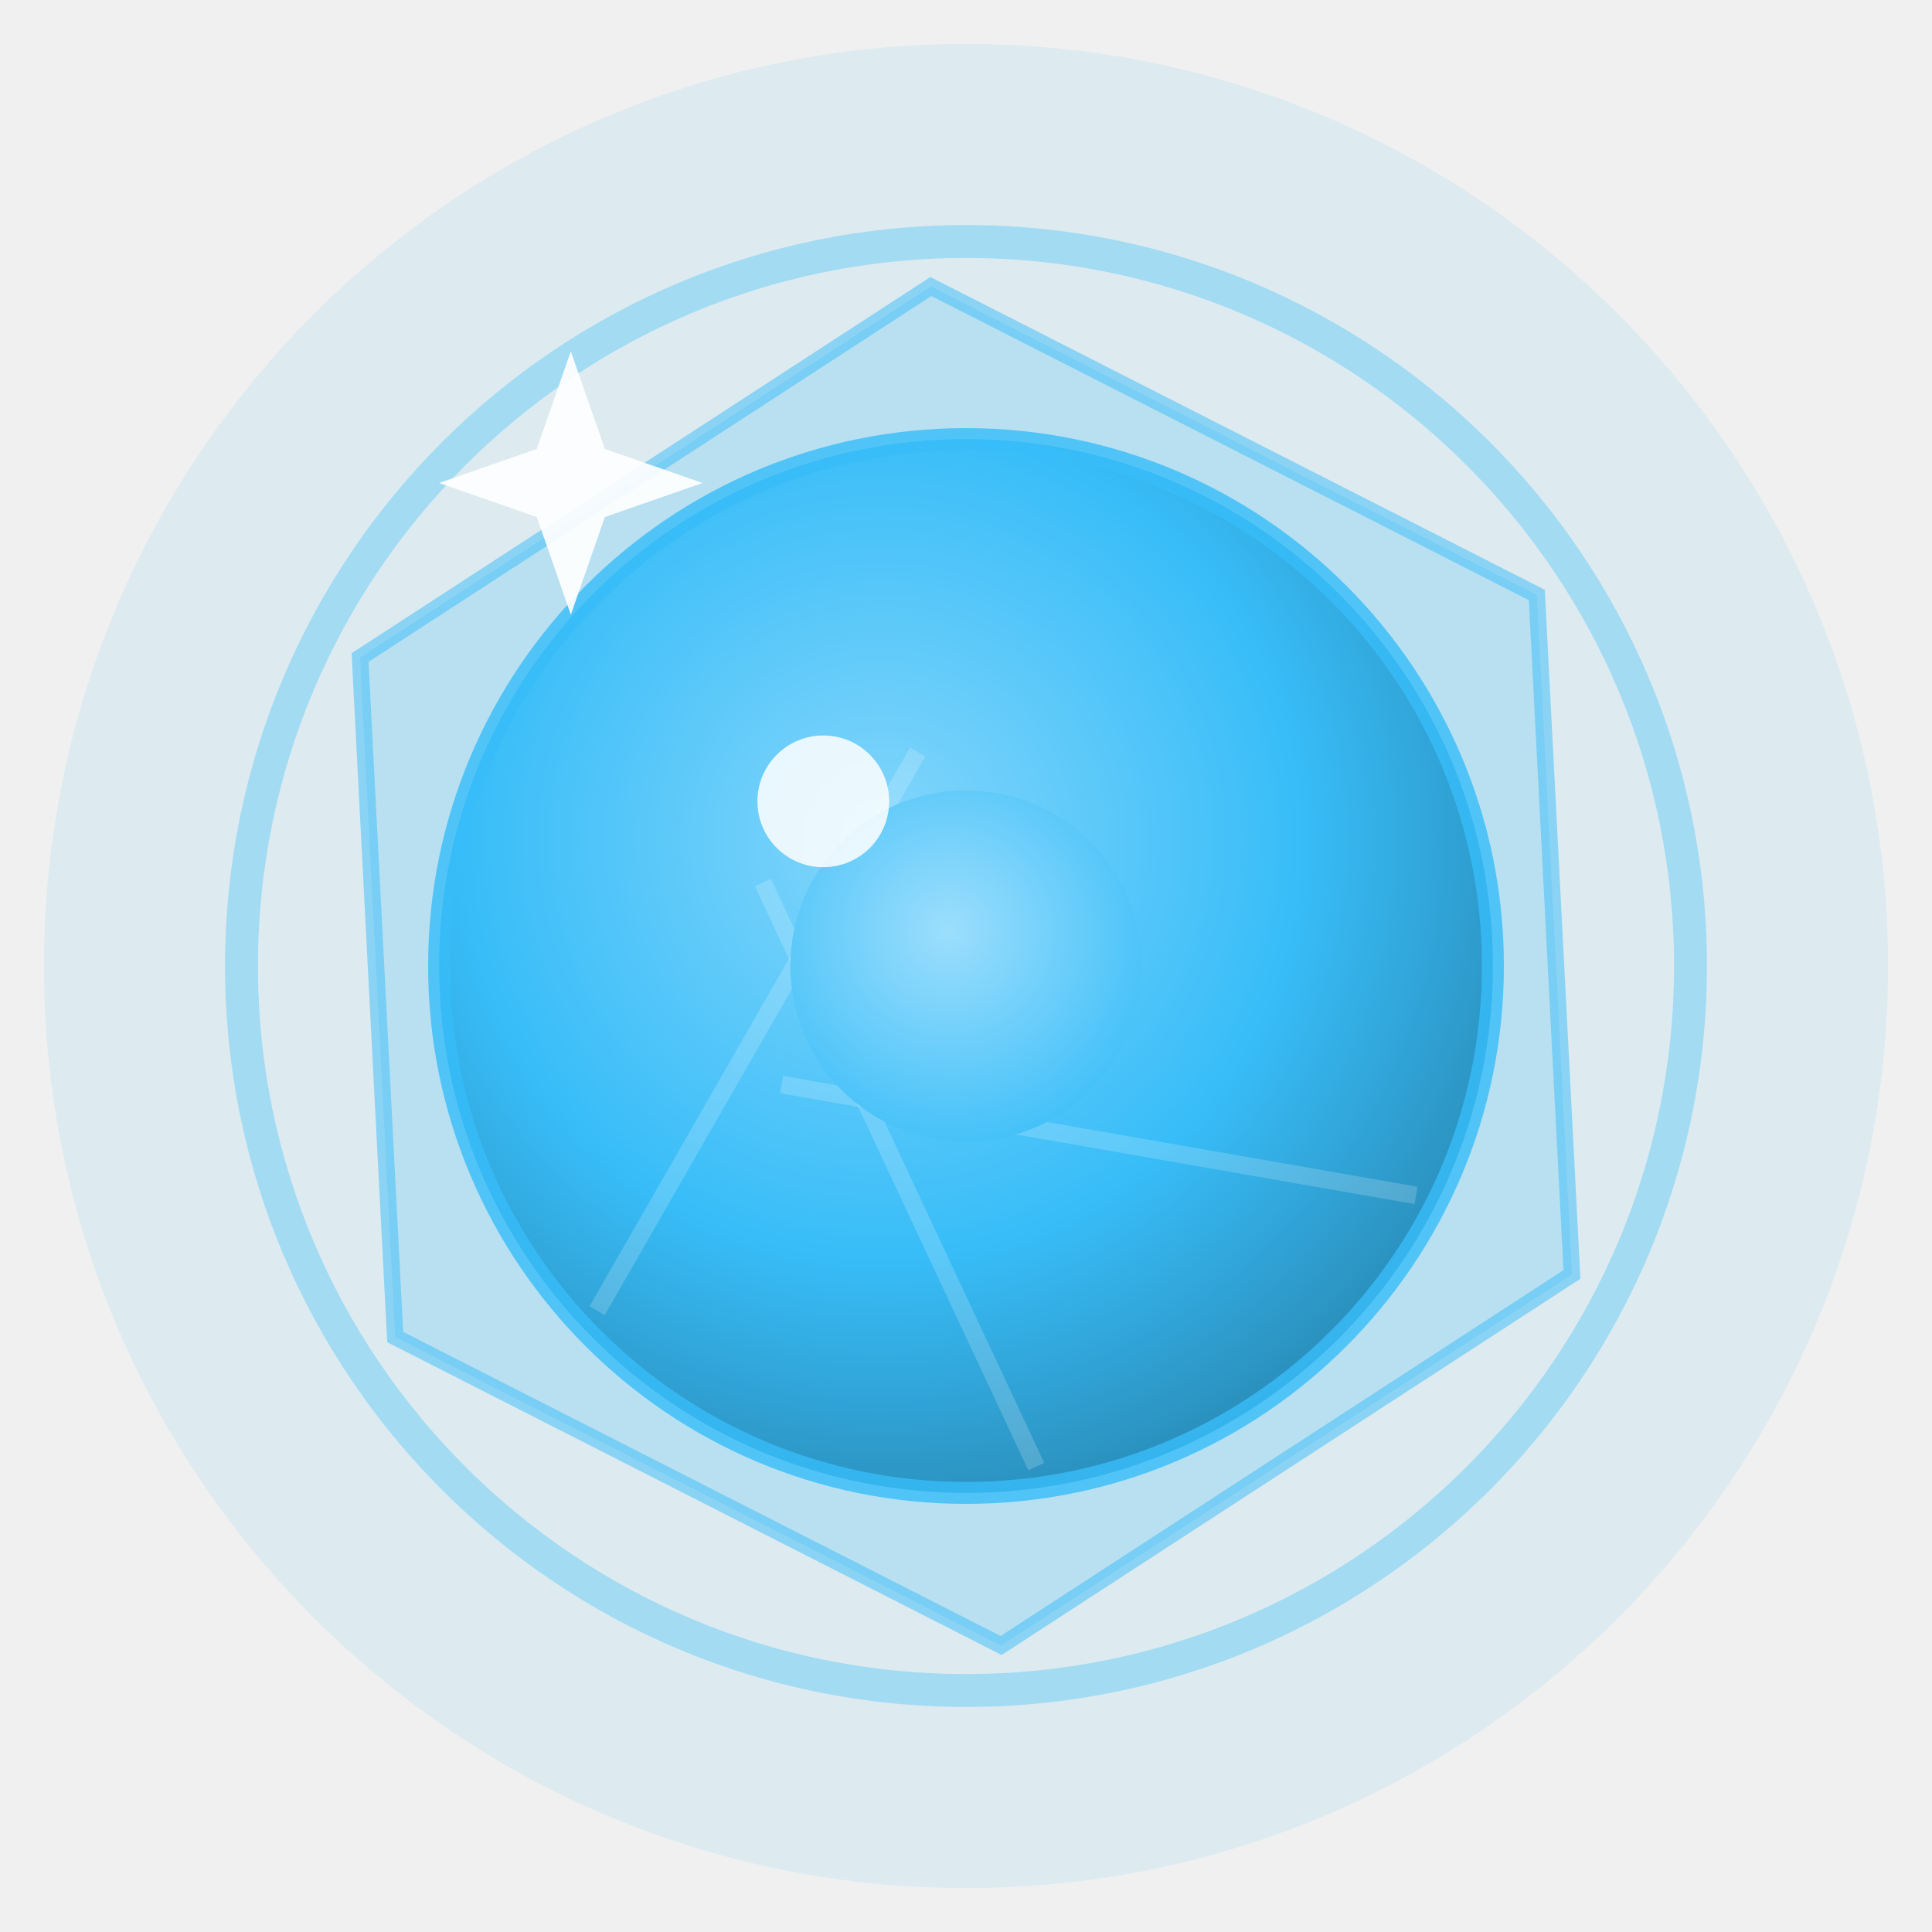
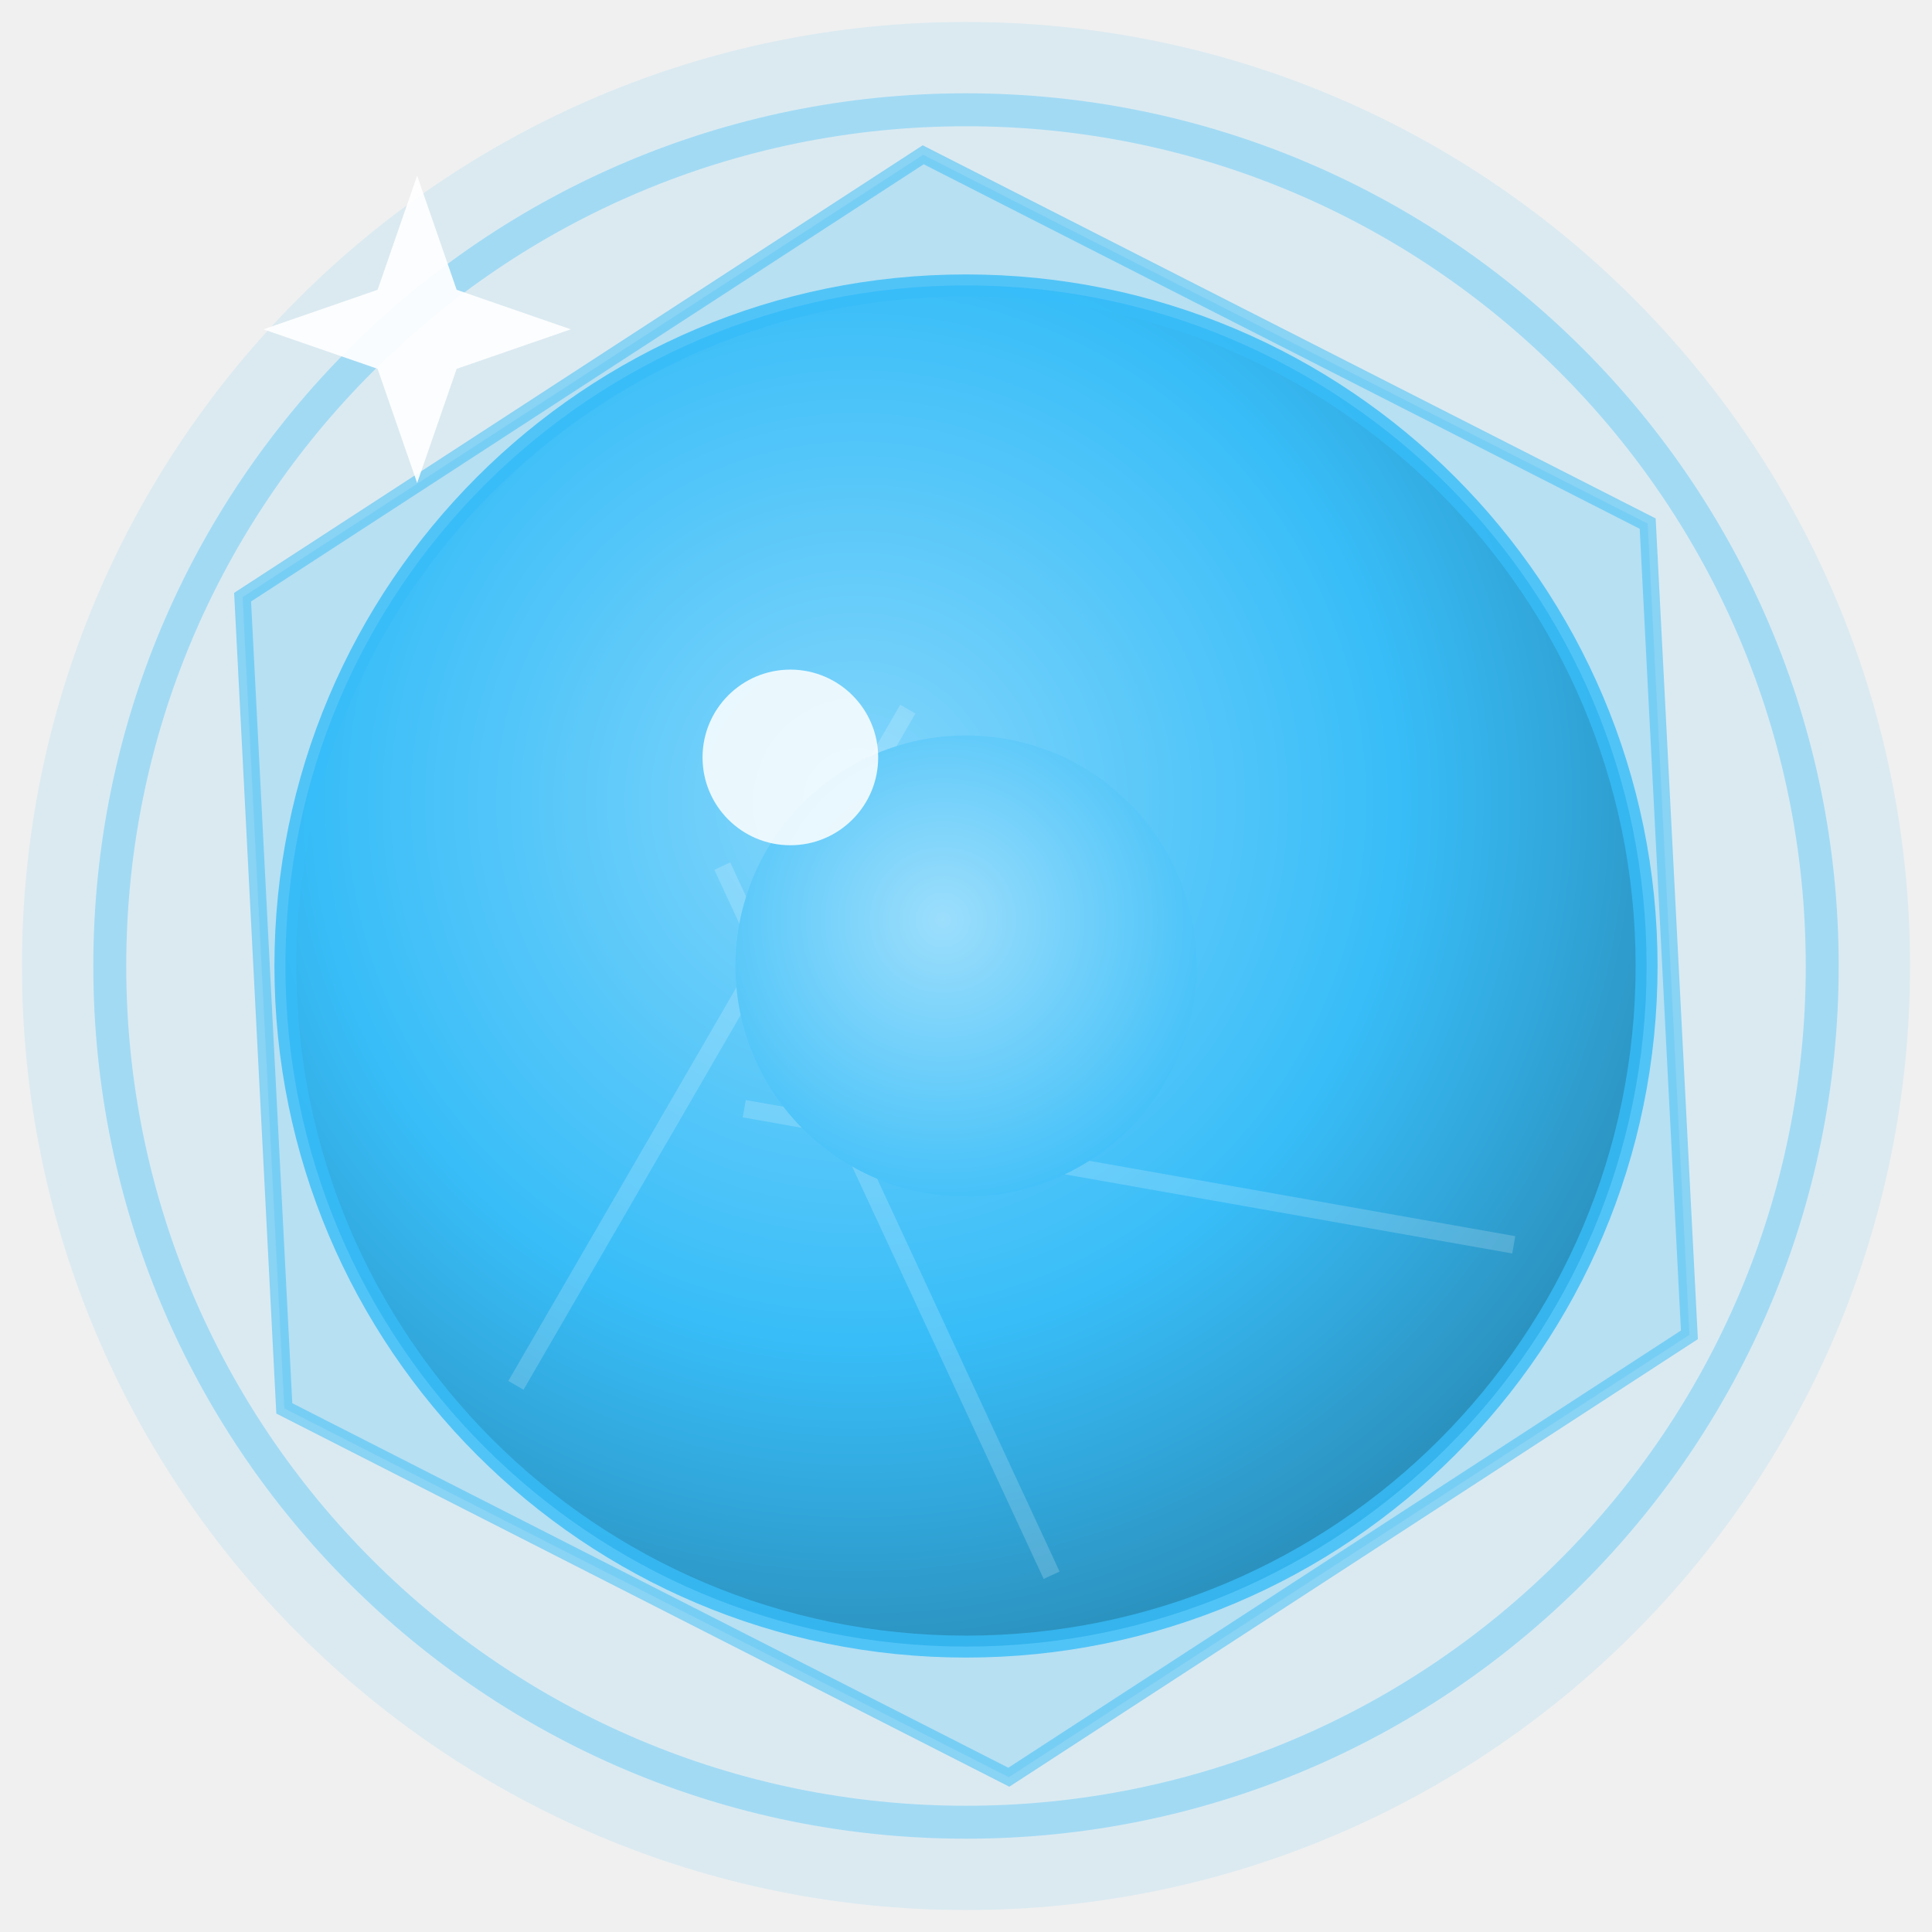
<svg xmlns="http://www.w3.org/2000/svg" width="176" height="176" viewBox="0 0 176 176">
  <defs>
    <radialGradient id="orb" cx="42%" cy="38%" r="72%">
      <stop offset="0%" stop-color="#84D6FB" />
      <stop offset="55%" stop-color="#38BDF8" />
      <stop offset="100%" stop-color="#2681A9" />
    </radialGradient>
    <radialGradient id="core" cx="45%" cy="40%" r="70%">
      <stop offset="0%" stop-color="#9CDEFC" />
      <stop offset="100%" stop-color="#38BDF8" />
    </radialGradient>
  </defs>
-   <circle cx="88" cy="88" r="84" fill="#38BDF8" opacity="0.10" />
-   <circle cx="88" cy="88" r="66" fill="none" stroke="#38BDF8" stroke-opacity="0.35" stroke-width="3" />
-   <polygon points="143.2,116.1 91.2,149.9 36.0,121.8 32.8,59.9 84.8,26.1 140.0,54.2" fill="#38BDF8" fill-opacity="0.22" stroke="#38BDF8" stroke-opacity="0.5" stroke-width="1.5" />
-   <circle cx="88" cy="88" r="48" fill="url(#orb)" stroke="#38BDF8" stroke-opacity="0.8" stroke-width="2" />
-   <line x1="129.0" y1="108.9" x2="71.2" y2="98.8" stroke="#FFFFFF" stroke-opacity="0.18" stroke-width="1.6" />
-   <line x1="94.4" y1="133.6" x2="69.5" y2="80.4" stroke="#FFFFFF" stroke-opacity="0.18" stroke-width="1.6" />
-   <line x1="54.4" y1="119.4" x2="83.6" y2="68.5" stroke="#FFFFFF" stroke-opacity="0.18" stroke-width="1.6" />
-   <circle cx="88" cy="88" r="16" fill="url(#core)" />
-   <circle cx="75" cy="73" r="6" fill="#FFFFFF" opacity="0.85" />
-   <path d="M64.0,44.0L55.1,47.1L52.0,56.0L48.9,47.1L40.0,44.0L48.9,40.9L52.0,32.0L55.1,40.9Z" fill="#FFFFFF" opacity="0.92" />
+   <circle cx="88" cy="88" r="86" fill="#38BDF8" opacity="0.12" />
+   <circle cx="88" cy="88" r="78" fill="none" stroke="#38BDF8" stroke-opacity="0.35" stroke-width="3" />
+   <polygon points="153.9,121.6 91.9,161.9 25.9,128.3 22.1,54.4 84.1,14.1 150.1,47.7" fill="#38BDF8" fill-opacity="0.22" stroke="#38BDF8" stroke-opacity="0.5" stroke-width="1.5" />
+   <polygon points="139.1,70.4 128.8,123.4 77.7,141.0 36.9,105.6 47.2,52.6 98.3,35.0" fill="#38BDF8" fill-opacity="0.10" stroke="#38BDF8" stroke-opacity="0.3" stroke-width="1" />
+   <circle cx="88" cy="88" r="62" fill="url(#orb)" stroke="#38BDF8" stroke-opacity="0.8" stroke-width="2" />
+   <line x1="137.9" y1="113.4" x2="67.8" y2="101.0" stroke="#FFFFFF" stroke-opacity="0.18" stroke-width="1.6" />
+   <line x1="95.8" y1="143.5" x2="65.8" y2="78.9" stroke="#FFFFFF" stroke-opacity="0.18" stroke-width="1.6" />
+   <line x1="47.0" y1="126.2" x2="82.7" y2="64.6" stroke="#FFFFFF" stroke-opacity="0.18" stroke-width="1.6" />
+   <circle cx="88" cy="88" r="21" fill="url(#core)" />
+   <circle cx="72" cy="69" r="8" fill="#FFFFFF" opacity="0.85" />
+   <path d="M52.0,30.0L41.6,33.6L38.0,44.0L34.4,33.6L24.0,30.0L34.4,26.4L38.0,16.0L41.6,26.4Z" fill="#FFFFFF" opacity="0.92" />
</svg>
